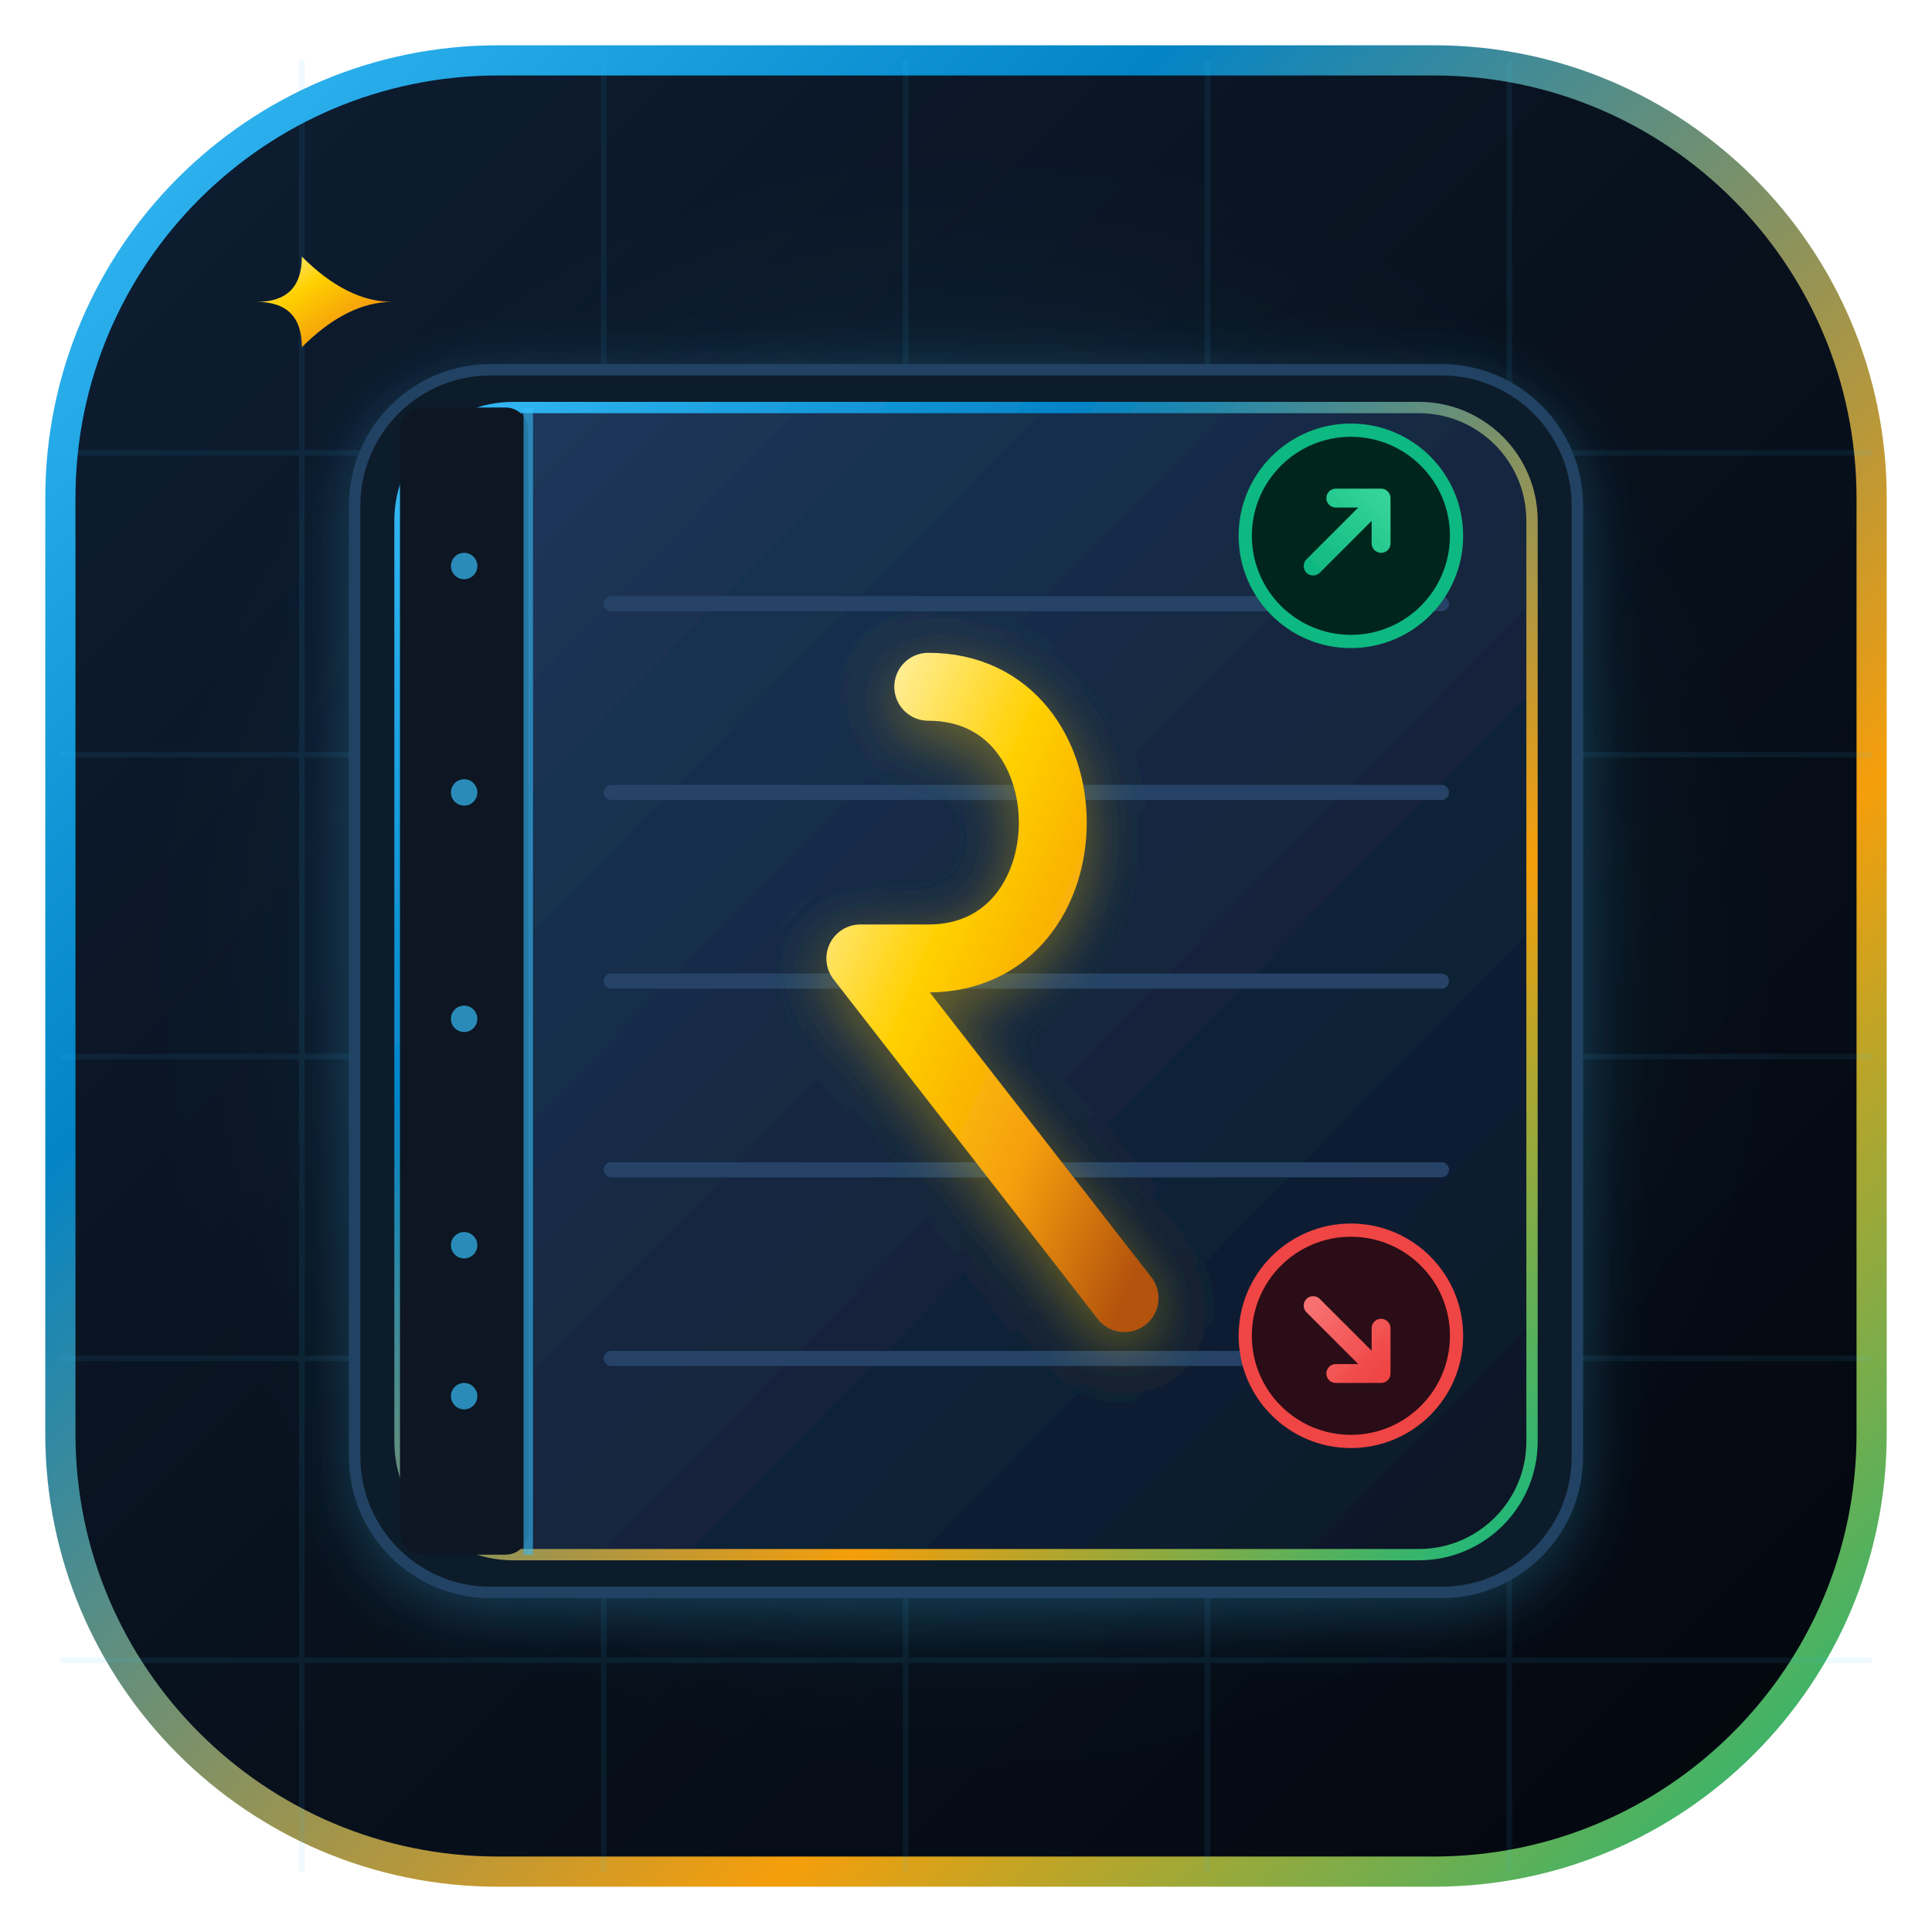
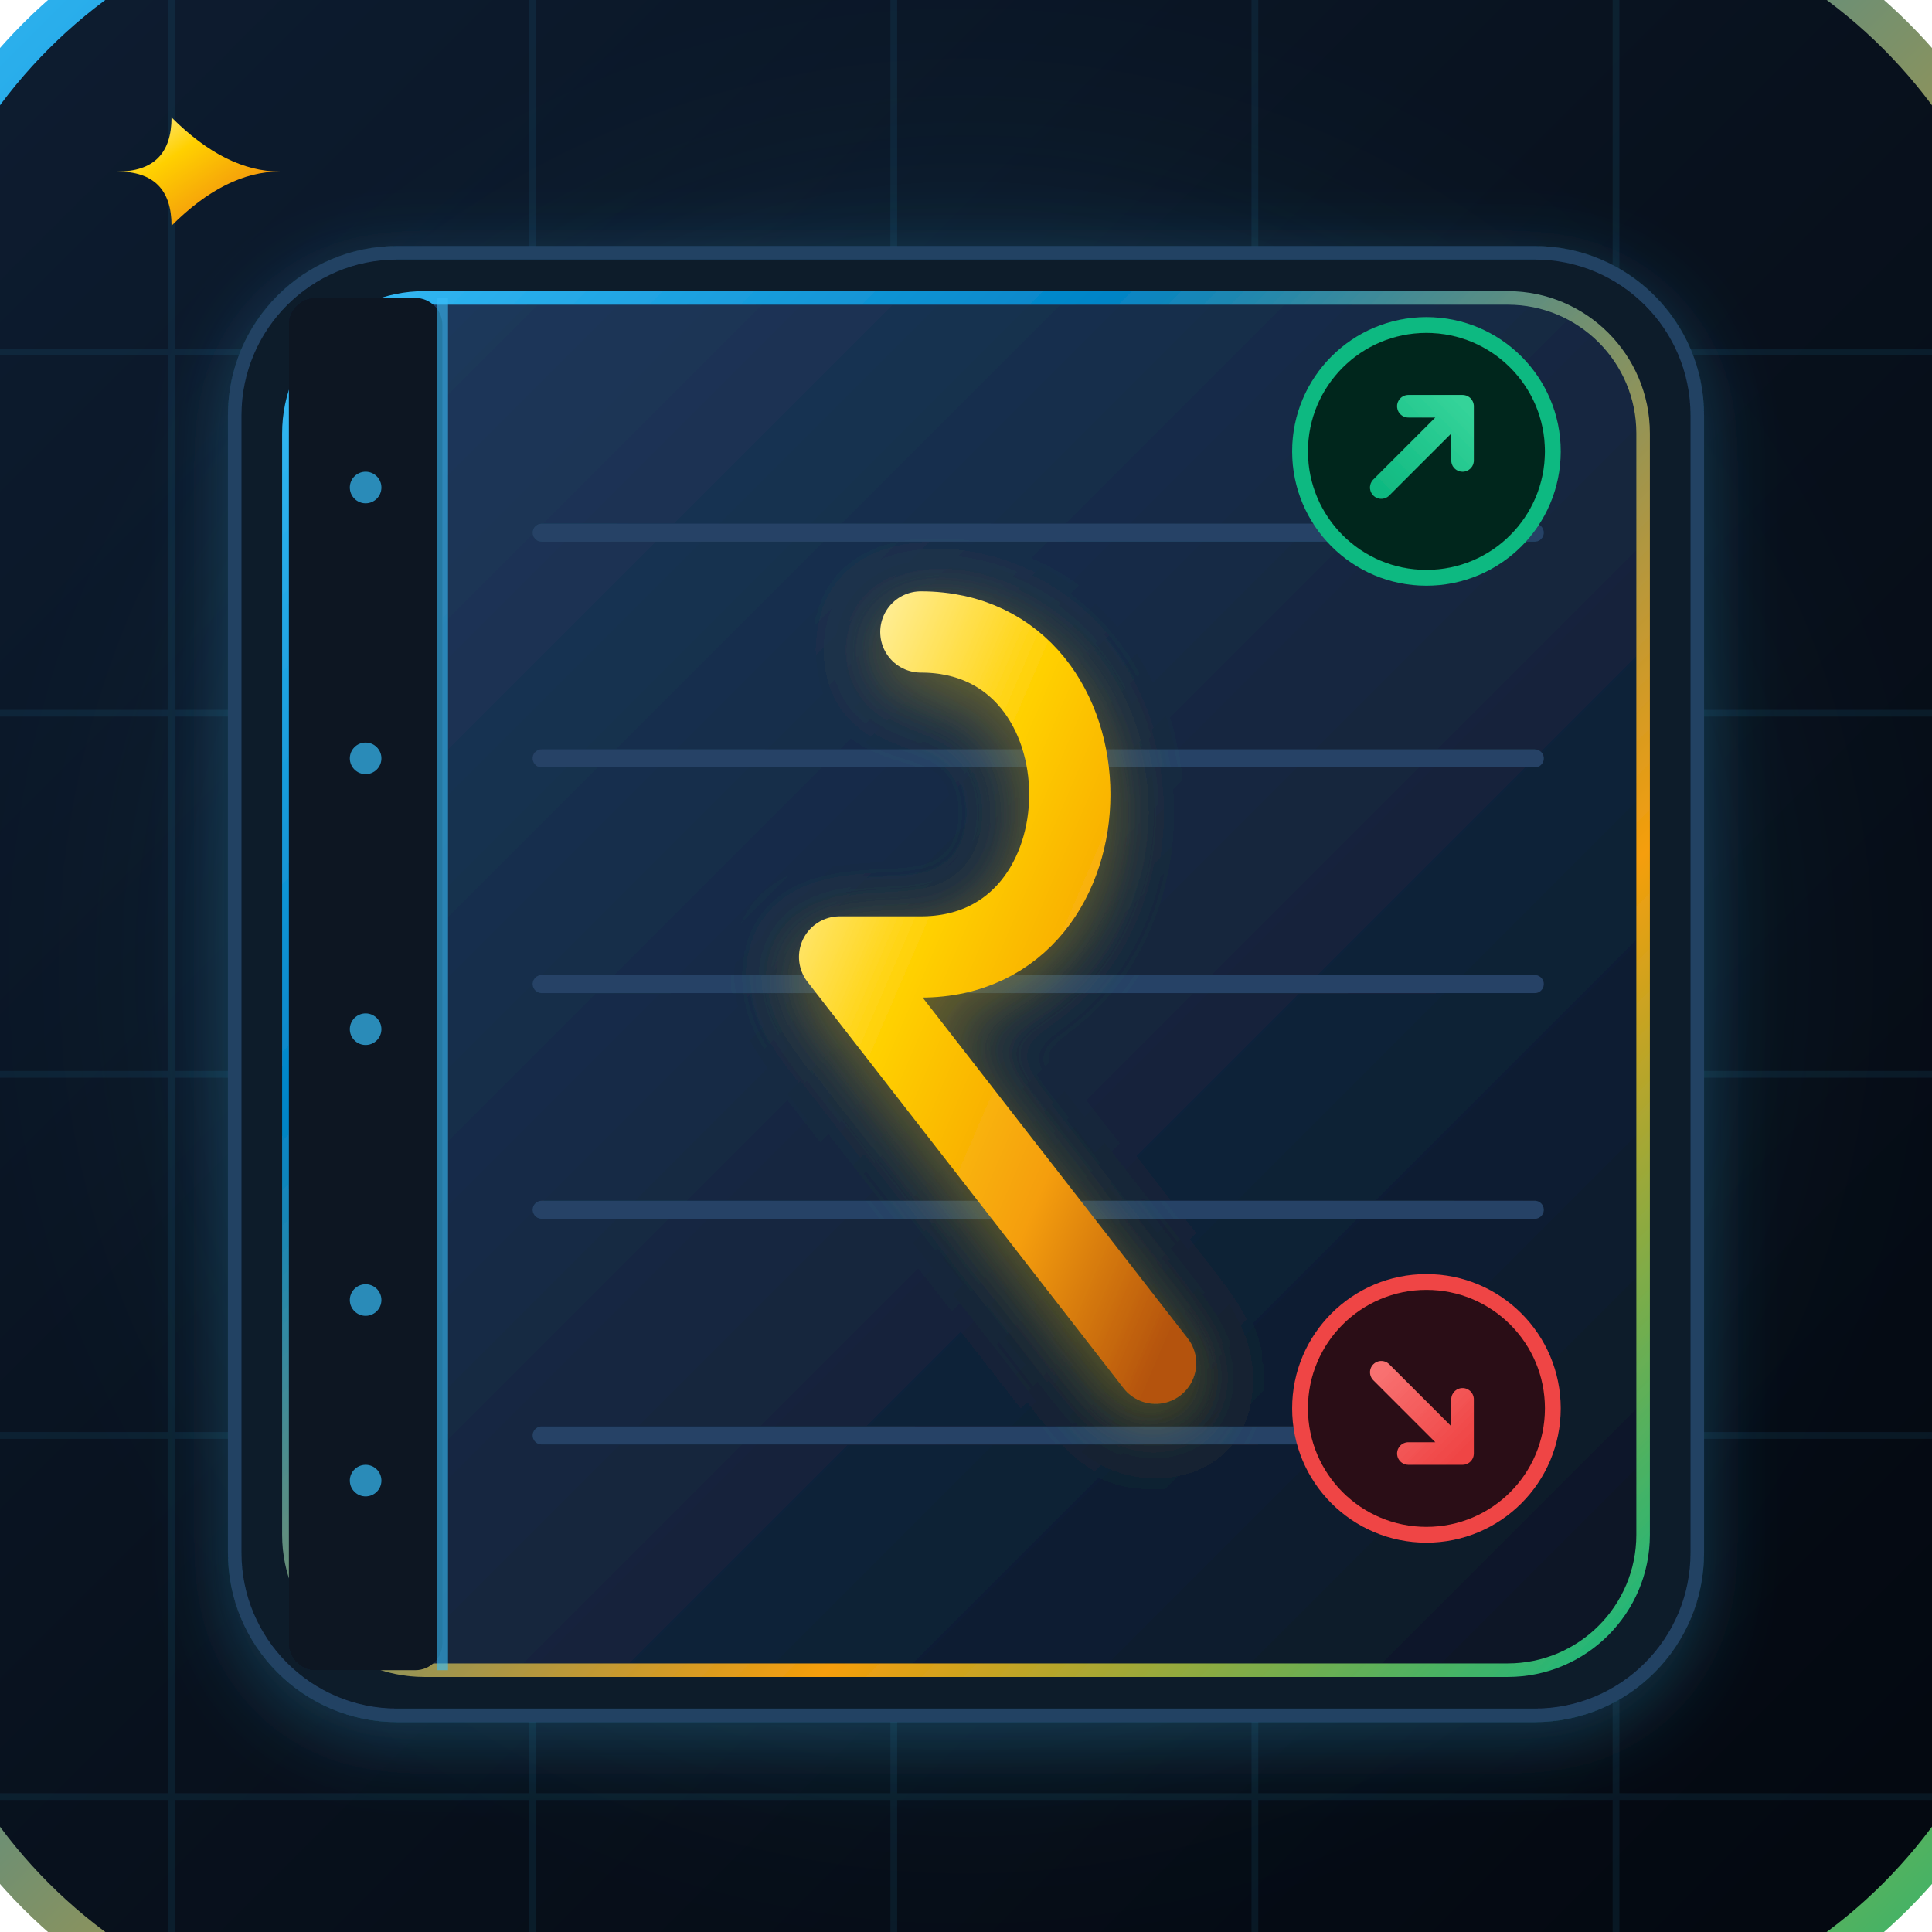
- <svg xmlns="http://www.w3.org/2000/svg" viewBox="0 0 512 512" width="512" height="512" fill="none">
+ <svg xmlns="http://www.w3.org/2000/svg" viewBox="42 42 428 428" width="512" height="512" fill="none">
  <defs>
    <linearGradient id="bgGrad" x1="0%" y1="0%" x2="100%" y2="100%">
      <stop offset="0%" stop-color="#0E1E33" />
      <stop offset="50%" stop-color="#08111D" />
      <stop offset="100%" stop-color="#03070E" />
    </linearGradient>
    <linearGradient id="rimGrad" x1="0%" y1="0%" x2="100%" y2="100%">
      <stop offset="0%" stop-color="#38BDF8" />
      <stop offset="30%" stop-color="#0284C7" />
      <stop offset="70%" stop-color="#F59E0B" />
      <stop offset="100%" stop-color="#10B981" />
    </linearGradient>
    <linearGradient id="coverGrad" x1="0%" y1="0%" x2="100%" y2="100%">
      <stop offset="0%" stop-color="#1E3A5F" />
      <stop offset="60%" stop-color="#12243B" />
      <stop offset="100%" stop-color="#0A1624" />
    </linearGradient>
    <linearGradient id="goldMetallic" x1="0%" y1="0%" x2="100%" y2="100%">
      <stop offset="0%" stop-color="#FFF3B0" />
      <stop offset="35%" stop-color="#FFD000" />
      <stop offset="70%" stop-color="#F59E0B" />
      <stop offset="100%" stop-color="#B45309" />
    </linearGradient>
    <linearGradient id="emeraldGrad" x1="0%" y1="100%" x2="100%" y2="0%">
      <stop offset="0%" stop-color="#10B981" />
      <stop offset="100%" stop-color="#34D399" />
    </linearGradient>
    <linearGradient id="coralGrad" x1="0%" y1="0%" x2="100%" y2="100%">
      <stop offset="0%" stop-color="#F87171" />
      <stop offset="100%" stop-color="#EF4444" />
    </linearGradient>
    <linearGradient id="cyanGrad" x1="0%" y1="0%" x2="100%" y2="100%">
      <stop offset="0%" stop-color="#38BDF8" />
      <stop offset="100%" stop-color="#0284C7" />
    </linearGradient>
    <filter id="ledgerShadow" x="-20%" y="-20%" width="140%" height="140%">
      <feDropShadow dx="0" dy="16" stdDeviation="20" flood-color="#000000" flood-opacity="0.75" />
      <feDropShadow dx="0" dy="4" stdDeviation="8" flood-color="#38BDF8" flood-opacity="0.25" />
    </filter>
    <filter id="goldGlow" x="-30%" y="-30%" width="160%" height="160%">
      <feDropShadow dx="0" dy="4" stdDeviation="8" flood-color="#FFC700" flood-opacity="0.4" />
    </filter>
  </defs>
  <rect x="16" y="16" width="480" height="480" rx="116" fill="url(#bgGrad)" stroke="url(#rimGrad)" stroke-width="8" />
  <g opacity="0.08" stroke="#38BDF8" stroke-width="1.5">
    <line x1="80" y1="16" x2="80" y2="496" />
    <line x1="160" y1="16" x2="160" y2="496" />
    <line x1="240" y1="16" x2="240" y2="496" />
    <line x1="320" y1="16" x2="320" y2="496" />
    <line x1="400" y1="16" x2="400" y2="496" />
    <line x1="16" y1="120" x2="496" y2="120" />
    <line x1="16" y1="200" x2="496" y2="200" />
    <line x1="16" y1="280" x2="496" y2="280" />
    <line x1="16" y1="360" x2="496" y2="360" />
    <line x1="16" y1="440" x2="496" y2="440" />
  </g>
  <circle cx="256" cy="256" r="160" fill="#38BDF8" opacity="0.12" filter="blur(30px)" />
  <g filter="url(#ledgerShadow)">
    <rect x="94" y="98" width="324" height="324" rx="36" fill="#0C1B2B" stroke="#224263" stroke-width="3" />
    <rect x="106" y="108" width="300" height="304" rx="30" fill="url(#coverGrad)" stroke="url(#rimGrad)" stroke-width="3" />
    <rect x="106" y="108" width="34" height="304" rx="6" fill="#0A1522" />
    <line x1="140" y1="108" x2="140" y2="412" stroke="#38BDF8" stroke-width="2.5" opacity="0.6" />
    <circle cx="123" cy="150" r="3.5" fill="#38BDF8" opacity="0.7" />
    <circle cx="123" cy="210" r="3.5" fill="#38BDF8" opacity="0.7" />
    <circle cx="123" cy="270" r="3.5" fill="#38BDF8" opacity="0.7" />
    <circle cx="123" cy="330" r="3.5" fill="#38BDF8" opacity="0.7" />
    <circle cx="123" cy="370" r="3.5" fill="#38BDF8" opacity="0.7" />
    <line x1="162" y1="160" x2="382" y2="160" stroke="#254366" stroke-width="4" stroke-linecap="round" />
    <line x1="162" y1="210" x2="382" y2="210" stroke="#254366" stroke-width="4" stroke-linecap="round" />
    <line x1="162" y1="260" x2="382" y2="260" stroke="#254366" stroke-width="4" stroke-linecap="round" />
    <line x1="162" y1="310" x2="382" y2="310" stroke="#254366" stroke-width="4" stroke-linecap="round" />
    <line x1="162" y1="360" x2="382" y2="360" stroke="#254366" stroke-width="4" stroke-linecap="round" />
    <g id="RupeeSign" filter="url(#goldGlow)">
      <path d="M216 182 L320 182" stroke="url(#goldMetallic)" stroke-width="18" stroke-linecap="round" />
      <path d="M216 220 L300 220" stroke="url(#goldMetallic)" stroke-width="18" stroke-linecap="round" />
      <path d="M246 182 C290 182 290 254 246 254 L228 254 L298 344" stroke="url(#goldMetallic)" stroke-width="18" stroke-linecap="round" stroke-linejoin="round" />
    </g>
    <g transform="translate(330, 114)">
      <circle cx="28" cy="28" r="28" fill="#06281E" stroke="#10B981" stroke-width="3.5" />
      <path d="M18 36 L36 18 M24 18 L36 18 L36 30" stroke="url(#emeraldGrad)" stroke-width="5" stroke-linecap="round" stroke-linejoin="round" />
    </g>
    <g transform="translate(330, 326)">
      <circle cx="28" cy="28" r="28" fill="#2A0F14" stroke="#EF4444" stroke-width="3.5" />
      <path d="M18 20 L36 38 M36 26 L36 38 L24 38" stroke="url(#coralGrad)" stroke-width="5" stroke-linecap="round" stroke-linejoin="round" />
    </g>
  </g>
  <path d="M80 68 Q92 80 104 80 Q92 80 80 92 Q80 80 68 80 Q80 80 80 68 Z" fill="url(#goldMetallic)" />
</svg>
